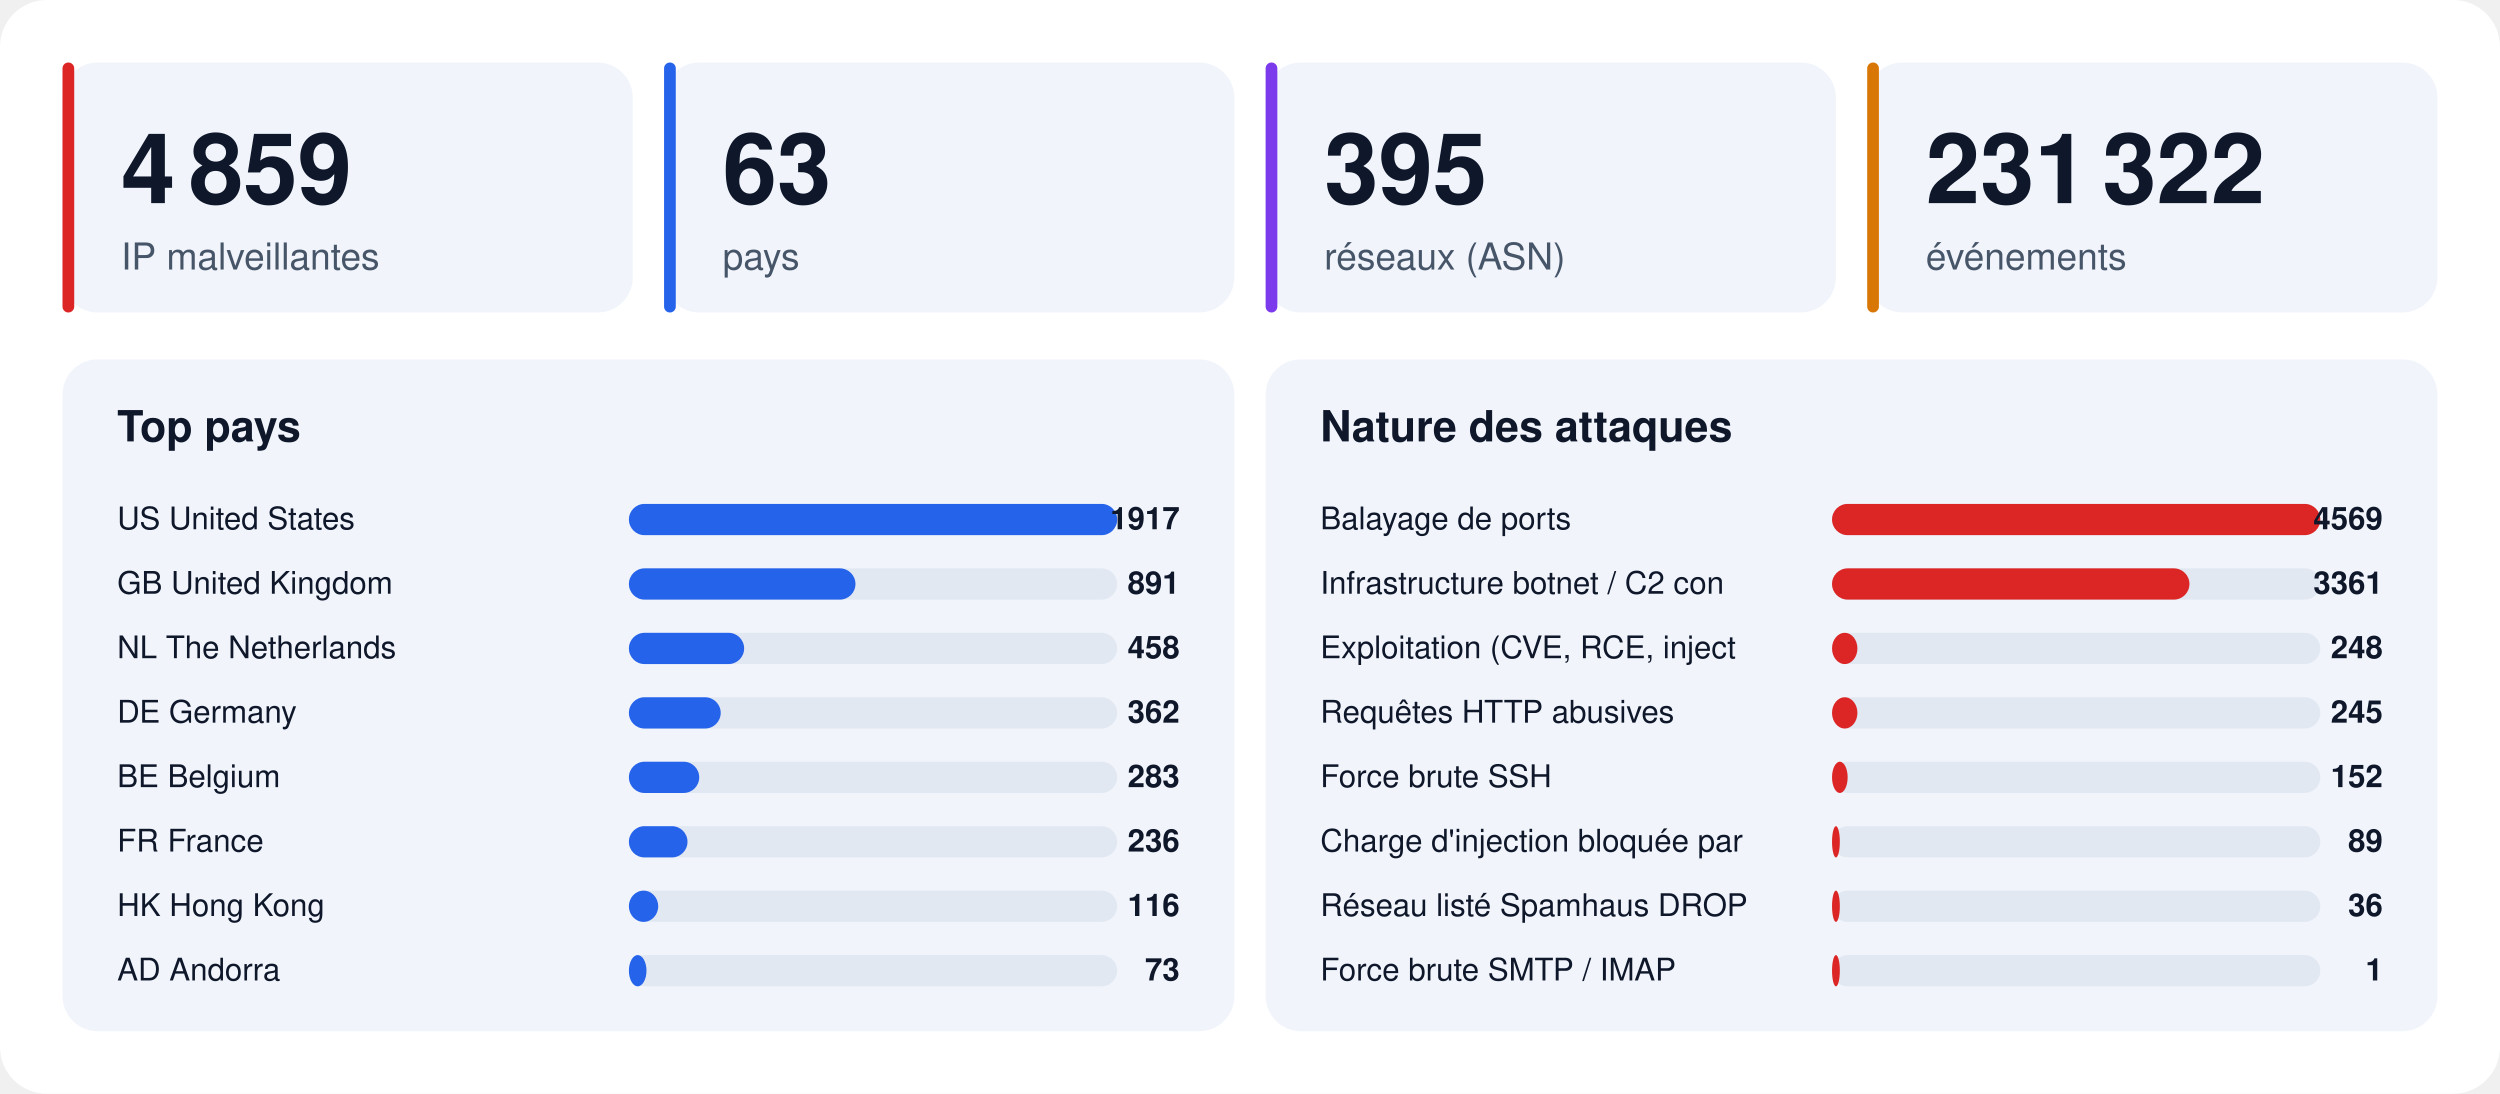
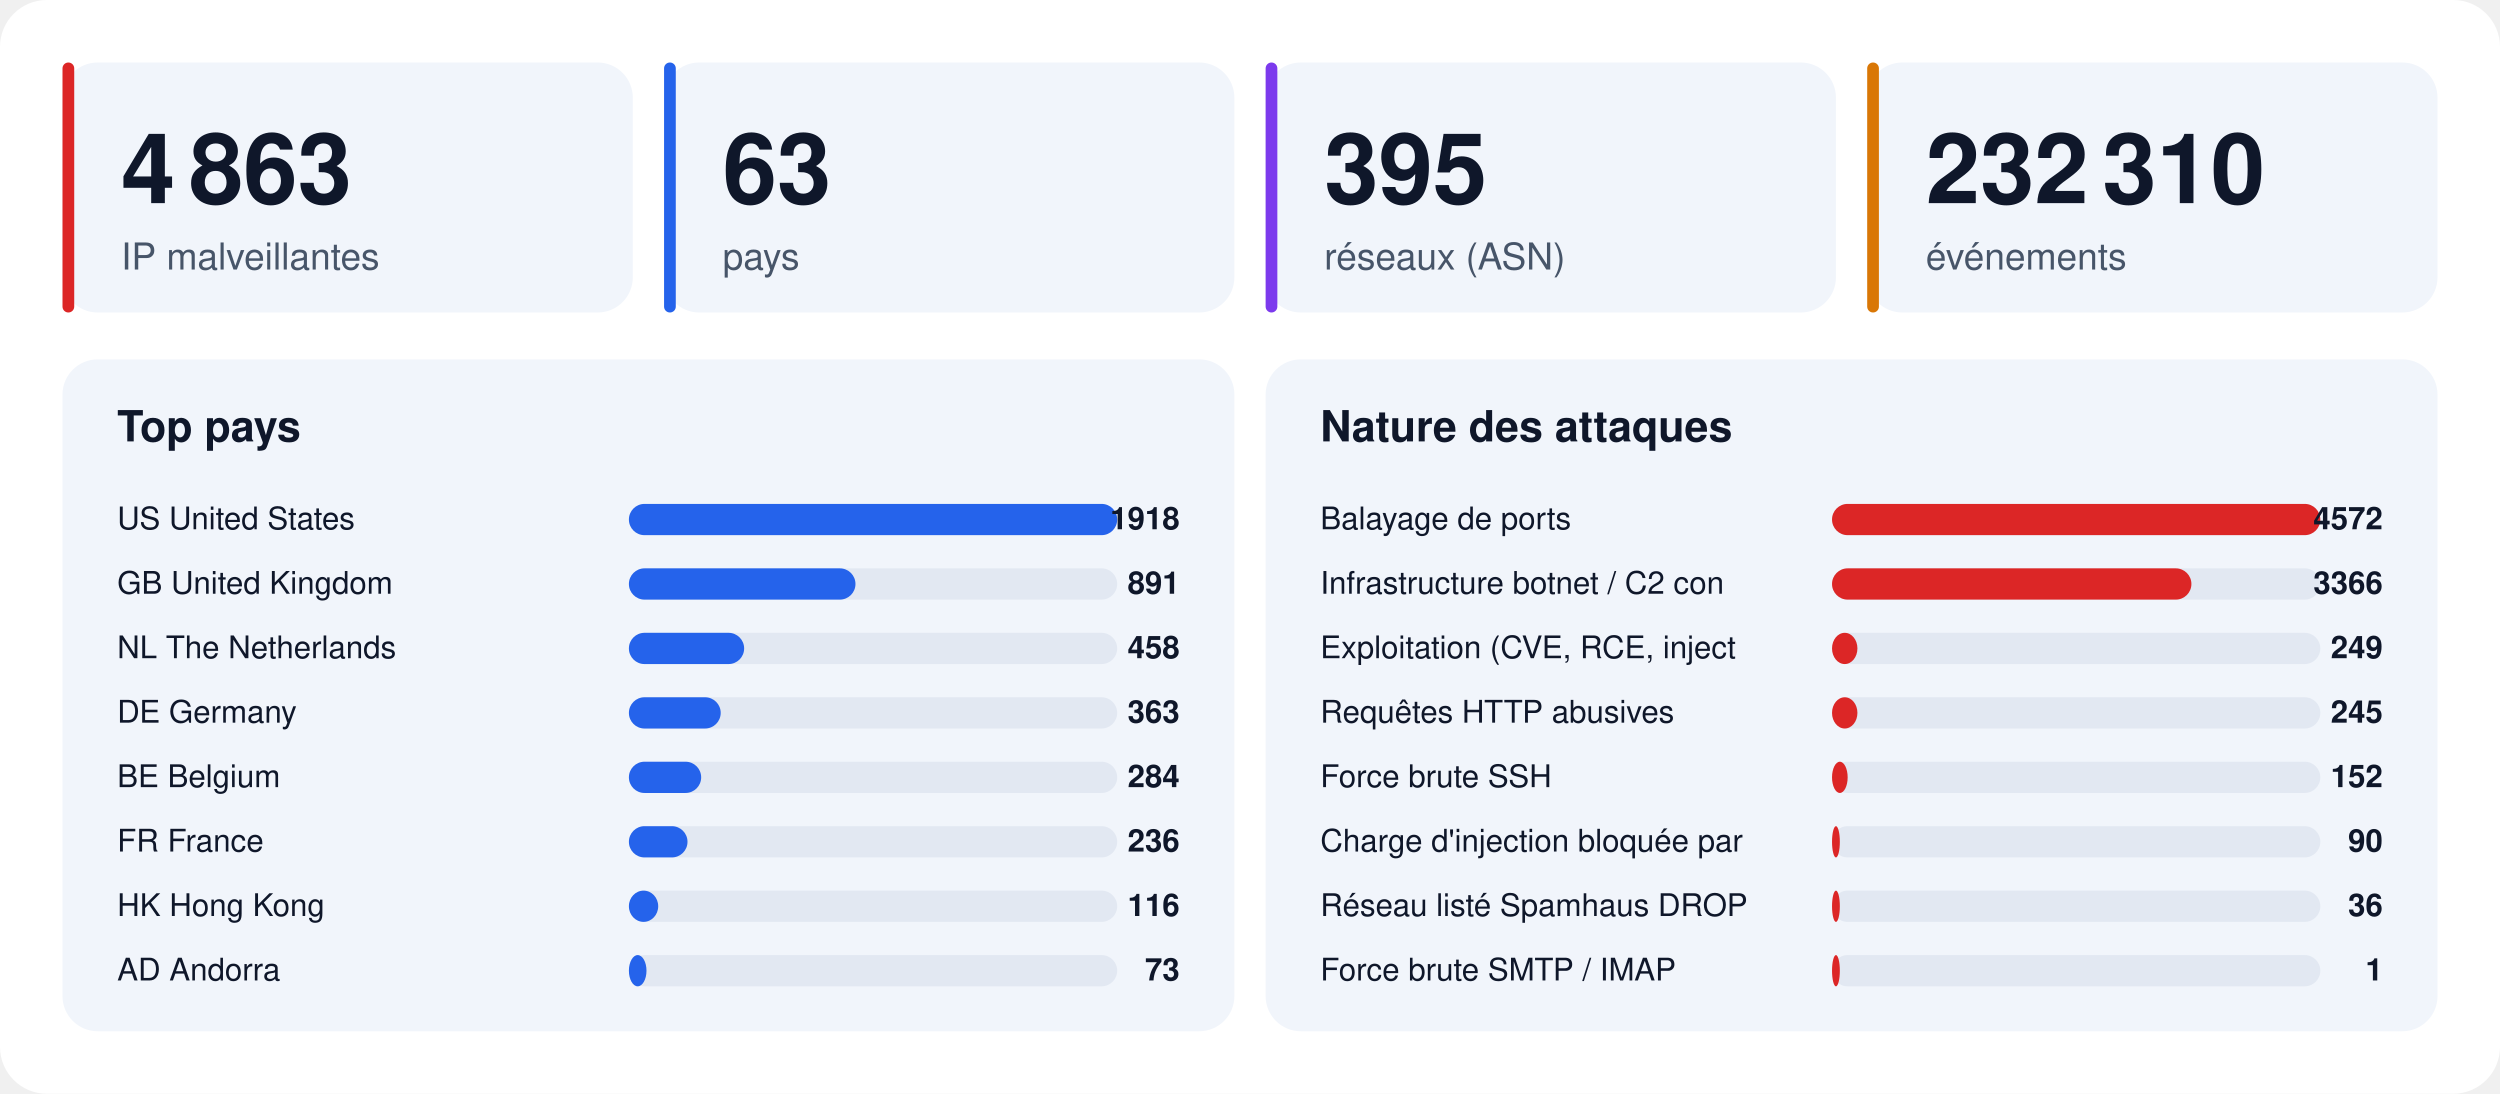
<svg xmlns="http://www.w3.org/2000/svg" width="1280" height="560" viewBox="0 0 1280 560" font-family="-apple-system,BlinkMacSystemFont,'Segoe UI',Helvetica,Arial,sans-serif">
  <rect width="1280" height="560" rx="24" fill="#ffffff" />
  <rect x="32" y="32" width="292" height="128" rx="18" fill="#f1f5fb" />
  <rect x="32" y="32" width="6" height="128" rx="3" fill="#dc2626" />
-   <text x="62" y="104" font-size="50" font-weight="800" fill="#0f172a">4 859</text>
+   <text x="62" y="104" font-size="50" font-weight="800" fill="#0f172a">4 863</text>
  <text x="62" y="138" font-size="19" fill="#475569">IP malveillantes</text>
  <rect x="340" y="32" width="292" height="128" rx="18" fill="#f1f5fb" />
  <rect x="340" y="32" width="6" height="128" rx="3" fill="#2563eb" />
  <text x="370" y="104" font-size="50" font-weight="800" fill="#0f172a">63</text>
  <text x="370" y="138" font-size="19" fill="#475569">pays</text>
  <rect x="648" y="32" width="292" height="128" rx="18" fill="#f1f5fb" />
  <rect x="648" y="32" width="6" height="128" rx="3" fill="#7c3aed" />
  <text x="678" y="104" font-size="50" font-weight="800" fill="#0f172a">395</text>
  <text x="678" y="138" font-size="19" fill="#475569">réseaux (ASN)</text>
  <rect x="956" y="32" width="292" height="128" rx="18" fill="#f1f5fb" />
  <rect x="956" y="32" width="6" height="128" rx="3" fill="#d97706" />
-   <text x="986" y="104" font-size="50" font-weight="800" fill="#0f172a">231 322</text>
+   <text x="986" y="104" font-size="50" font-weight="800" fill="#0f172a">232 310</text>
  <text x="986" y="138" font-size="19" fill="#475569">événements</text>
  <rect x="32" y="184" width="600" height="344" rx="18" fill="#f1f5fb" />
  <text x="60" y="226" font-size="22" font-weight="700" fill="#0f172a">Top pays</text>
  <text x="60" y="271" font-size="16" fill="#0f172a">US  United States</text>
  <rect x="322" y="258" width="250" height="16" rx="8" fill="#e2e8f2" />
  <rect x="322" y="258" width="250" height="16" rx="8" fill="#2563eb" />
-   <text x="604" y="271" font-size="16" font-weight="700" text-anchor="end" fill="#0f172a">1917</text>
+   <text x="604" y="271" font-size="16" font-weight="700" text-anchor="end" fill="#0f172a">1918</text>
  <text x="60" y="304" font-size="16" fill="#0f172a">GB  United Kingdom</text>
  <rect x="322" y="291" width="250" height="16" rx="8" fill="#e2e8f2" />
  <rect x="322" y="291" width="116" height="16" rx="8" fill="#2563eb" />
  <text x="604" y="304" font-size="16" font-weight="700" text-anchor="end" fill="#0f172a">891</text>
  <text x="60" y="337" font-size="16" fill="#0f172a">NL  The Netherlands</text>
  <rect x="322" y="324" width="250" height="16" rx="8" fill="#e2e8f2" />
  <rect x="322" y="324" width="59" height="16" rx="8" fill="#2563eb" />
  <text x="604" y="337" font-size="16" font-weight="700" text-anchor="end" fill="#0f172a">458</text>
  <text x="60" y="370" font-size="16" fill="#0f172a">DE  Germany</text>
  <rect x="322" y="357" width="250" height="16" rx="8" fill="#e2e8f2" />
  <rect x="322" y="357" width="47" height="16" rx="8" fill="#2563eb" />
-   <text x="604" y="370" font-size="16" font-weight="700" text-anchor="end" fill="#0f172a">362</text>
+   <text x="604" y="370" font-size="16" font-weight="700" text-anchor="end" fill="#0f172a">363</text>
  <text x="60" y="403" font-size="16" fill="#0f172a">BE  Belgium</text>
  <rect x="322" y="390" width="250" height="16" rx="8" fill="#e2e8f2" />
-   <rect x="322" y="390" width="36" height="16" rx="8" fill="#2563eb" />
-   <text x="604" y="403" font-size="16" font-weight="700" text-anchor="end" fill="#0f172a">283</text>
+   <rect x="322" y="390" width="37" height="16" rx="8" fill="#2563eb" />
+   <text x="604" y="403" font-size="16" font-weight="700" text-anchor="end" fill="#0f172a">284</text>
  <text x="60" y="436" font-size="16" fill="#0f172a">FR  France</text>
  <rect x="322" y="423" width="250" height="16" rx="8" fill="#e2e8f2" />
  <rect x="322" y="423" width="30" height="16" rx="8" fill="#2563eb" />
  <text x="604" y="436" font-size="16" font-weight="700" text-anchor="end" fill="#0f172a">236</text>
  <text x="60" y="469" font-size="16" fill="#0f172a">HK  Hong Kong</text>
  <rect x="322" y="456" width="250" height="16" rx="8" fill="#e2e8f2" />
  <rect x="322" y="456" width="15" height="16" rx="8" fill="#2563eb" />
  <text x="604" y="469" font-size="16" font-weight="700" text-anchor="end" fill="#0f172a">116</text>
  <text x="60" y="502" font-size="16" fill="#0f172a">AD  Andorra</text>
  <rect x="322" y="489" width="250" height="16" rx="8" fill="#e2e8f2" />
  <rect x="322" y="489" width="9" height="16" rx="8" fill="#2563eb" />
  <text x="604" y="502" font-size="16" font-weight="700" text-anchor="end" fill="#0f172a">73</text>
  <rect x="648" y="184" width="600" height="344" rx="18" fill="#f1f5fb" />
  <text x="676" y="226" font-size="22" font-weight="700" fill="#0f172a">Nature des attaques</text>
  <text x="676" y="271" font-size="16" fill="#0f172a">Balayage de ports</text>
  <rect x="938" y="258" width="250" height="16" rx="8" fill="#e2e8f2" />
  <rect x="938" y="258" width="250" height="16" rx="8" fill="#dc2626" />
-   <text x="1220" y="271" font-size="16" font-weight="700" text-anchor="end" fill="#0f172a">4569</text>
+   <text x="1220" y="271" font-size="16" font-weight="700" text-anchor="end" fill="#0f172a">4572</text>
  <text x="676" y="304" font-size="16" fill="#0f172a">Infrastructure botnet / C2 con</text>
  <rect x="938" y="291" width="250" height="16" rx="8" fill="#e2e8f2" />
-   <rect x="938" y="291" width="183" height="16" rx="8" fill="#dc2626" />
-   <text x="1220" y="304" font-size="16" font-weight="700" text-anchor="end" fill="#0f172a">3361</text>
+   <rect x="938" y="291" width="184" height="16" rx="8" fill="#dc2626" />
+   <text x="1220" y="304" font-size="16" font-weight="700" text-anchor="end" fill="#0f172a">3366</text>
  <text x="676" y="337" font-size="16" fill="#0f172a">Exploitation (CVE, RCE, inject</text>
  <rect x="938" y="324" width="250" height="16" rx="8" fill="#e2e8f2" />
  <rect x="938" y="324" width="13" height="16" rx="8" fill="#dc2626" />
-   <text x="1220" y="337" font-size="16" font-weight="700" text-anchor="end" fill="#0f172a">248</text>
+   <text x="1220" y="337" font-size="16" font-weight="700" text-anchor="end" fill="#0f172a">249</text>
  <text x="676" y="370" font-size="16" fill="#0f172a">Requêtes HTTP abusives</text>
  <rect x="938" y="357" width="250" height="16" rx="8" fill="#e2e8f2" />
  <rect x="938" y="357" width="13" height="16" rx="8" fill="#dc2626" />
  <text x="1220" y="370" font-size="16" font-weight="700" text-anchor="end" fill="#0f172a">245</text>
  <text x="676" y="403" font-size="16" fill="#0f172a">Force brute SSH</text>
  <rect x="938" y="390" width="250" height="16" rx="8" fill="#e2e8f2" />
  <rect x="938" y="390" width="8" height="16" rx="8" fill="#dc2626" />
  <text x="1220" y="403" font-size="16" font-weight="700" text-anchor="end" fill="#0f172a">152</text>
  <text x="676" y="436" font-size="16" fill="#0f172a">Charge d'injection bloquée par</text>
  <rect x="938" y="423" width="250" height="16" rx="8" fill="#e2e8f2" />
  <rect x="938" y="423" width="4" height="16" rx="8" fill="#dc2626" />
-   <text x="1220" y="436" font-size="16" font-weight="700" text-anchor="end" fill="#0f172a">89</text>
+   <text x="1220" y="436" font-size="16" font-weight="700" text-anchor="end" fill="#0f172a">90</text>
  <text x="676" y="469" font-size="16" fill="#0f172a">Réseau listé Spamhaus DROP</text>
  <rect x="938" y="456" width="250" height="16" rx="8" fill="#e2e8f2" />
  <rect x="938" y="456" width="4" height="16" rx="8" fill="#dc2626" />
  <text x="1220" y="469" font-size="16" font-weight="700" text-anchor="end" fill="#0f172a">36</text>
  <text x="676" y="502" font-size="16" fill="#0f172a">Force brute SMTP / IMAP</text>
  <rect x="938" y="489" width="250" height="16" rx="8" fill="#e2e8f2" />
  <rect x="938" y="489" width="4" height="16" rx="8" fill="#dc2626" />
  <text x="1220" y="502" font-size="16" font-weight="700" text-anchor="end" fill="#0f172a">1</text>
</svg>
